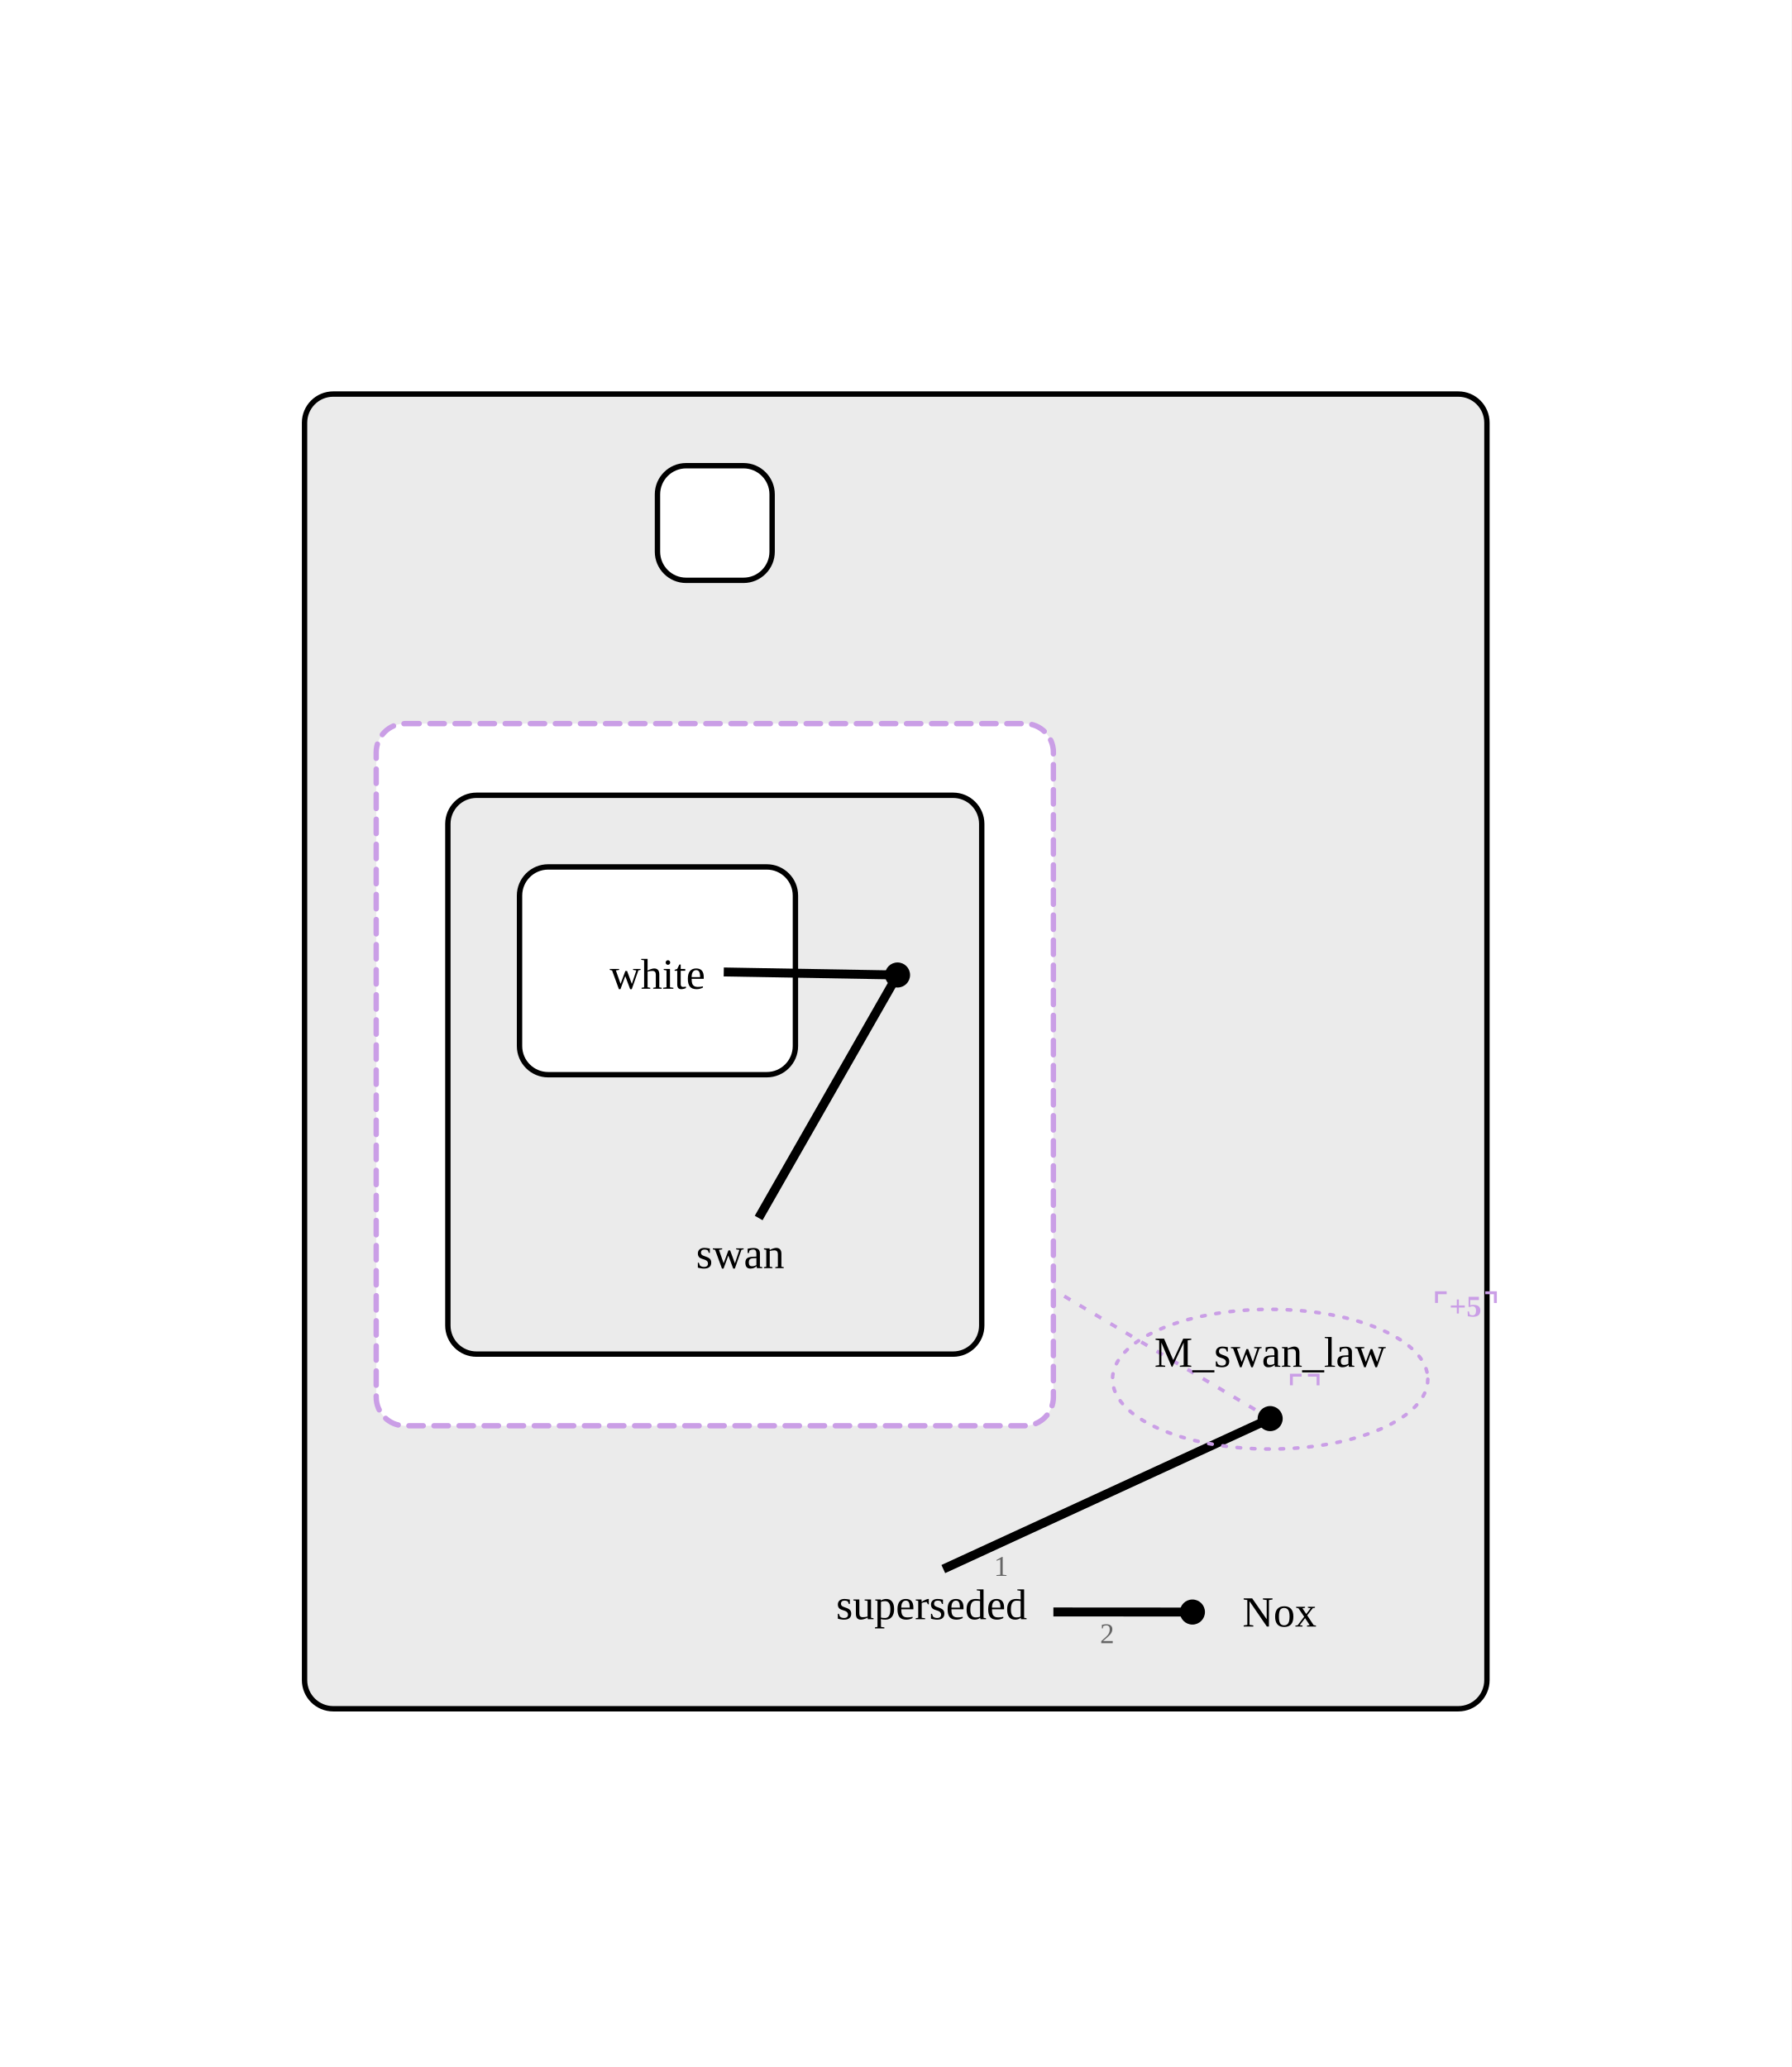
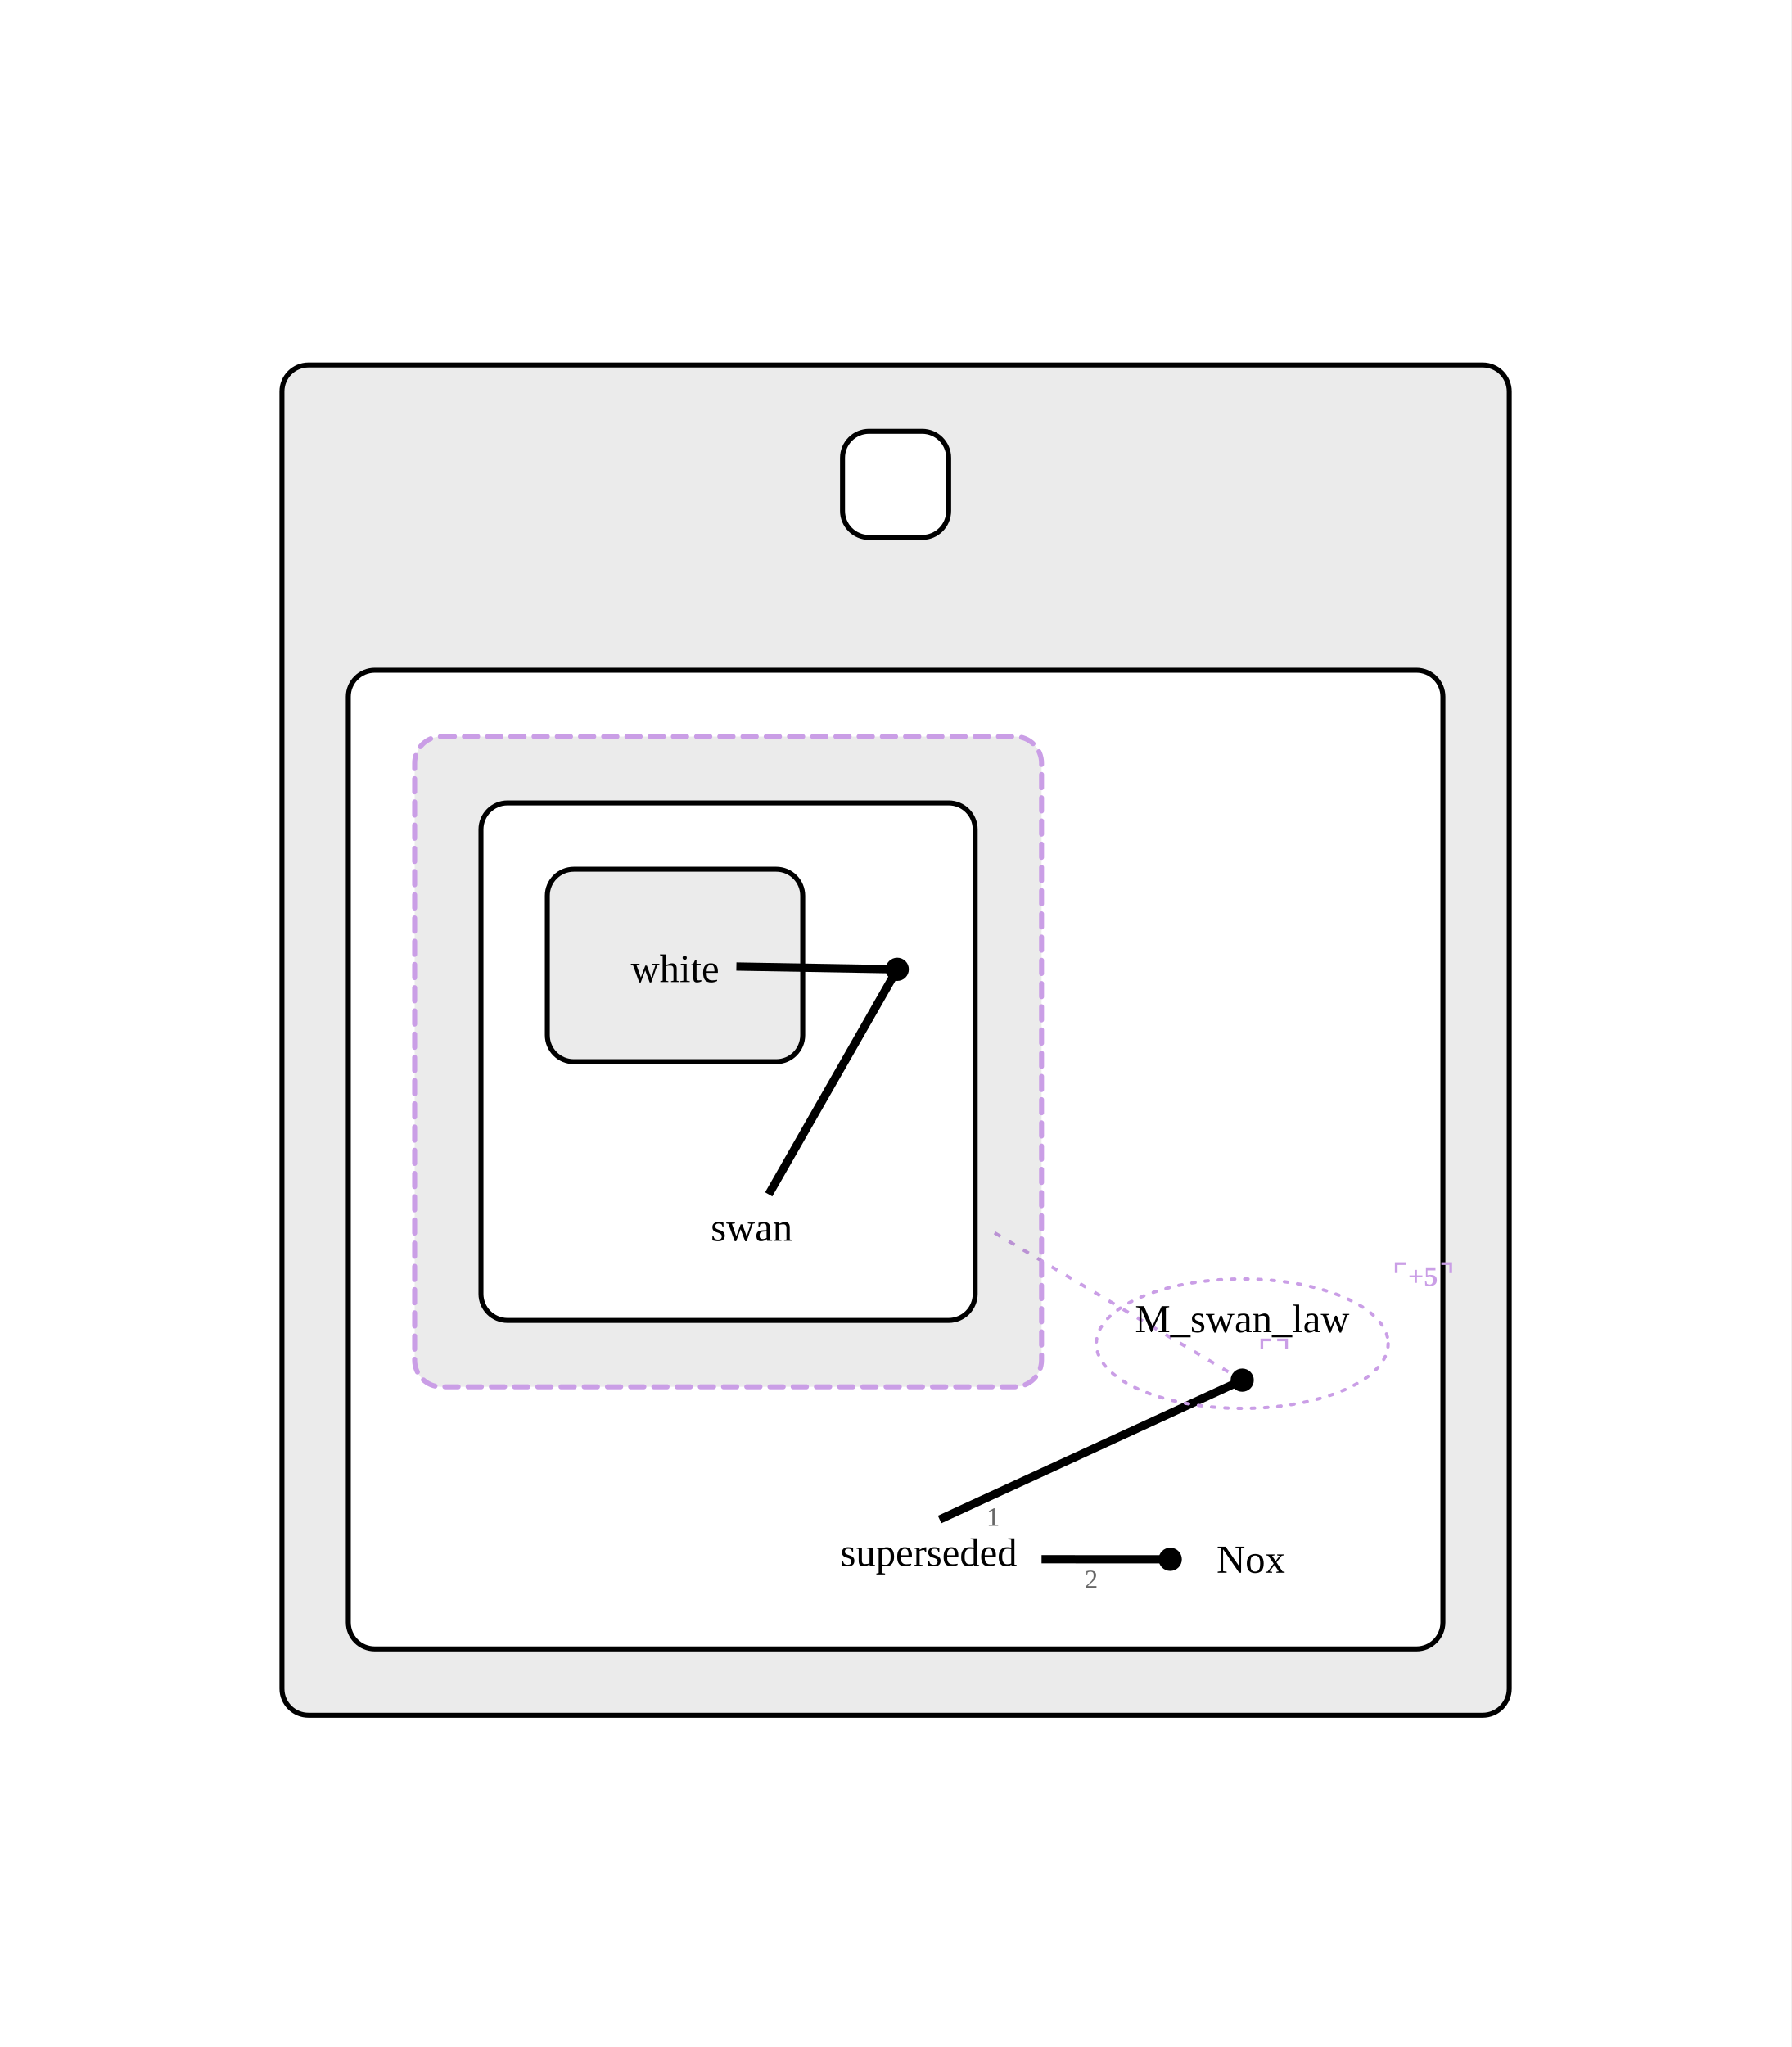
- <svg xmlns="http://www.w3.org/2000/svg" width="100%" height="100%" viewBox="0 0 500 577" preserveAspectRatio="xMidYMid meet">
-   <rect x="0" y="0" width="500" height="577" fill="white" stroke="none" />
+ <svg xmlns="http://www.w3.org/2000/svg" width="100%" height="100%" viewBox="0 0 540 617" preserveAspectRatio="xMidYMid meet">
+   <rect x="0" y="0" width="540" height="617" fill="white" stroke="none" />
  <g id="cuts">
-     <g id="cut_aba2520f" data-element-id="cut_aba2520f" data-element-type="cut" cursor="pointer">
-       <rect x="85.0" y="110.0" width="330" height="367" rx="8" ry="8" fill="rgba(0,0,0,0.08)" stroke="#000000" stroke-width="1.5" />
+     <g id="cut_c29d1207" data-element-id="cut_c29d1207" data-element-type="cut" cursor="pointer">
+       <rect x="85.0" y="110.0" width="370" height="407" rx="8" ry="8" fill="rgba(0,0,0,0.08)" stroke="#000000" stroke-width="1.5" />
    </g>
-     <g id="cut_bd14b05a" data-element-id="cut_bd14b05a" data-element-type="cut" cursor="pointer">
-       <rect x="183.5" y="130.0" width="32.0" height="32" rx="8" ry="8" fill="#FFFFFF" stroke="#000000" stroke-width="1.5" />
+     <g id="cut_41818b3b" data-element-id="cut_41818b3b" data-element-type="cut" cursor="pointer">
+       <rect x="254.0" y="130.0" width="32" height="32" rx="8" ry="8" fill="#FFFFFF" stroke="#000000" stroke-width="1.5" />
    </g>
-     <g id="c_d9be95a0" data-element-id="c_d9be95a0" data-element-type="cut" cursor="pointer" data-cut-stroke="quotation">
-       <line class="quotation-tie" x1="279.84" y1="351.60" x2="354.50" y2="396.00" stroke="#ca9ee6" stroke-width="1" stroke-dasharray="2,3" data-tie-name="v_a5627e94" />
-       <rect x="105.0" y="202.0" width="189" height="196" rx="8" ry="8" fill="#FFFFFF" stroke="#ca9ee6" stroke-width="1.5" stroke-dasharray="4,3" stroke-linecap="round" />
+     <g id="c_5294a50e" data-element-id="c_5294a50e" data-element-type="cut" cursor="pointer">
+       <rect x="105.0" y="202.0" width="330" height="295" rx="8" ry="8" fill="#FFFFFF" stroke="#000000" stroke-width="1.5" />
    </g>
-     <g id="c_0d049cc0" data-element-id="c_0d049cc0" data-element-type="cut" cursor="pointer">
-       <rect x="125.0" y="222.0" width="149" height="156" rx="8" ry="8" fill="rgba(0,0,0,0.08)" stroke="#000000" stroke-width="1.5" />
+     <g id="c_a582060e" data-element-id="c_a582060e" data-element-type="cut" cursor="pointer" data-cut-stroke="quotation">
+       <line class="quotation-tie" x1="299.84" y1="371.60" x2="374.50" y2="416.00" stroke="#ca9ee6" stroke-width="1" stroke-dasharray="2,3" data-tie-name="v_9393edd9" />
+       <rect x="125.0" y="222.0" width="189" height="196" rx="8" ry="8" fill="rgba(0,0,0,0.08)" stroke="#ca9ee6" stroke-width="1.5" stroke-dasharray="4,3" stroke-linecap="round" />
    </g>
-     <g id="c_9ca90814" data-element-id="c_9ca90814" data-element-type="cut" cursor="pointer">
-       <rect x="145.0" y="242.0" width="77" height="58" rx="8" ry="8" fill="#FFFFFF" stroke="#000000" stroke-width="1.5" />
+     <g id="c_b8f86647" data-element-id="c_b8f86647" data-element-type="cut" cursor="pointer">
+       <rect x="145.0" y="242.0" width="149" height="156" rx="8" ry="8" fill="#FFFFFF" stroke="#000000" stroke-width="1.5" />
+     </g>
+     <g id="c_8c709163" data-element-id="c_8c709163" data-element-type="cut" cursor="pointer">
+       <rect x="165.0" y="262.0" width="77" height="58" rx="8" ry="8" fill="rgba(0,0,0,0.08)" stroke="#000000" stroke-width="1.5" />
    </g>
  </g>
  <g id="ligatures">
-     <path d="M 202.0 271.322 L 250.5 272.167" stroke="#000000" stroke-width="2.5" stroke-linecap="butt" fill="none" class="ligature-path" data-predicate-id="e_da2063a8" data-vertex-id="v_f5a2d260" data-port-index="0" />
-     <path d="M 263.276 438.0 L 354.5 396.0" stroke="#000000" stroke-width="2.5" stroke-linecap="butt" fill="none" class="ligature-path" data-predicate-id="e_79cd6cea" data-vertex-id="v_a5627e94" data-port-index="0" />
-     <text x="279.4" y="437.2" font-family="Times New Roman" font-size="8" fill="#666666" text-anchor="middle" dominant-baseline="central" class="arg-order-number" data-predicate-id="e_79cd6cea" data-port-index="0">1</text>
-     <path d="M 294.0 449.975 L 332.8 450.0" stroke="#000000" stroke-width="2.5" stroke-linecap="butt" fill="none" class="ligature-path" data-predicate-id="e_79cd6cea" data-vertex-id="v_5982b566" data-port-index="1" />
-     <text x="309.0" y="456.0" font-family="Times New Roman" font-size="8" fill="#666666" text-anchor="middle" dominant-baseline="central" class="arg-order-number" data-predicate-id="e_79cd6cea" data-port-index="1">2</text>
-     <path d="M 211.742 340.0 L 250.5 272.167" stroke="#000000" stroke-width="2.5" stroke-linecap="butt" fill="none" class="ligature-path" data-predicate-id="e_61af98a9" data-vertex-id="v_f5a2d260" data-port-index="0" />
+     <path d="M 283.276 458.0 L 374.5 416.0" stroke="#000000" stroke-width="2.5" stroke-linecap="butt" fill="none" class="ligature-path" data-predicate-id="e_9a612997" data-vertex-id="v_9393edd9" data-port-index="0" />
+     <text x="299.4" y="457.2" font-family="Times New Roman" font-size="8" fill="#666666" text-anchor="middle" dominant-baseline="central" class="arg-order-number" data-predicate-id="e_9a612997" data-port-index="0">1</text>
+     <path d="M 314.0 469.975 L 352.8 470.0" stroke="#000000" stroke-width="2.5" stroke-linecap="butt" fill="none" class="ligature-path" data-predicate-id="e_9a612997" data-vertex-id="v_a662bbb0" data-port-index="1" />
+     <text x="329.0" y="476.0" font-family="Times New Roman" font-size="8" fill="#666666" text-anchor="middle" dominant-baseline="central" class="arg-order-number" data-predicate-id="e_9a612997" data-port-index="1">2</text>
+     <path d="M 222.0 291.322 L 270.5 292.167" stroke="#000000" stroke-width="2.5" stroke-linecap="butt" fill="none" class="ligature-path" data-predicate-id="e_3a53c136" data-vertex-id="v_3266cbbf" data-port-index="0" />
+     <path d="M 231.742 360.0 L 270.5 292.167" stroke="#000000" stroke-width="2.5" stroke-linecap="butt" fill="none" class="ligature-path" data-predicate-id="e_e1c55d0f" data-vertex-id="v_3266cbbf" data-port-index="0" />
  </g>
  <g id="elements">
-     <g id="v_f5a2d260" data-element-id="v_f5a2d260" data-element-type="vertex" cursor="pointer">
-       <rect x="241.0" y="262.667" width="19.0" height="19.0" fill="transparent" stroke="none" />
-       <circle cx="250.5" cy="272.167" r="3.5" fill="#000000" stroke="none" />
+     <g id="v_3266cbbf" data-element-id="v_3266cbbf" data-element-type="vertex" cursor="pointer">
+       <rect x="261.0" y="282.667" width="19.0" height="19.0" fill="transparent" stroke="none" />
+       <circle cx="270.5" cy="292.167" r="3.5" fill="#000000" stroke="none" />
    </g>
-     <g id="v_a5627e94" data-element-id="v_a5627e94" data-element-type="vertex" cursor="pointer" class="quotation-spot" data-quotation="true" data-quotation-sort="proposition" data-quotation-horizon="5" data-sort="proposition">
-       <rect x="345.0" y="386.5" width="19.0" height="19.0" fill="transparent" stroke="none" />
-       <circle cx="354.5" cy="396.0" r="3.5" fill="#000000" stroke="none" />
-       <text x="354.5" y="377.5" text-anchor="middle" dominant-baseline="central" font-size="12" font-family="Times New Roman" fill="#000000" font-weight="normal">M_swan_law</text>
-       <text class="sort-badge" x="360.0" y="390.5" text-anchor="start" font-size="8.4" font-family="Times New Roman" fill="#ca9ee6" font-weight="bold">⌜⌝</text>
-       <ellipse class="quotation-oval" cx="354.5" cy="385.0" rx="44.0" ry="19.5" fill="none" stroke="#ca9ee6" stroke-width="1" stroke-dasharray="1,3" stroke-linecap="round" />
-       <text class="quotation-horizon" x="400.5" y="367.5" text-anchor="start" font-size="8.4" font-family="Times New Roman" fill="#ca9ee6" font-weight="bold">⌜+5⌝</text>
+     <g id="v_9393edd9" data-element-id="v_9393edd9" data-element-type="vertex" cursor="pointer" class="quotation-spot" data-quotation="true" data-quotation-sort="proposition" data-quotation-horizon="5" data-sort="proposition">
+       <rect x="365.0" y="406.5" width="19.0" height="19.0" fill="transparent" stroke="none" />
+       <circle cx="374.5" cy="416.0" r="3.5" fill="#000000" stroke="none" />
+       <text x="374.5" y="397.5" text-anchor="middle" dominant-baseline="central" font-size="12" font-family="Times New Roman" fill="#000000" font-weight="normal">M_swan_law</text>
+       <text class="sort-badge" x="380.0" y="410.5" text-anchor="start" font-size="8.4" font-family="Times New Roman" fill="#ca9ee6" font-weight="bold">⌜⌝</text>
+       <ellipse class="quotation-oval" cx="374.5" cy="405.0" rx="44.0" ry="19.5" fill="none" stroke="#ca9ee6" stroke-width="1" stroke-dasharray="1,3" stroke-linecap="round" />
+       <text class="quotation-horizon" x="420.5" y="387.5" text-anchor="start" font-size="8.4" font-family="Times New Roman" fill="#ca9ee6" font-weight="bold">⌜+5⌝</text>
    </g>
-     <g id="v_5982b566" data-element-id="v_5982b566" data-element-type="vertex" cursor="pointer">
-       <rect x="323.3" y="440.5" width="19.0" height="19.0" fill="transparent" stroke="none" />
-       <circle cx="332.8" cy="450.0" r="3.5" fill="#000000" stroke="none" />
-       <text x="357.1" y="450.0" text-anchor="middle" dominant-baseline="central" font-size="12" font-family="Times New Roman" fill="#000000" font-weight="normal">Nox</text>
+     <g id="v_a662bbb0" data-element-id="v_a662bbb0" data-element-type="vertex" cursor="pointer">
+       <rect x="343.3" y="460.5" width="19.0" height="19.0" fill="transparent" stroke="none" />
+       <circle cx="352.8" cy="470.0" r="3.5" fill="#000000" stroke="none" />
+       <text x="377.1" y="470.0" text-anchor="middle" dominant-baseline="central" font-size="12" font-family="Times New Roman" fill="#000000" font-weight="normal">Nox</text>
    </g>
-     <g id="e_79cd6cea" data-element-id="e_79cd6cea" data-element-type="predicate" cursor="pointer">
-       <rect x="227.0" y="439.0" width="66.0" height="16.0" rx="2" ry="2" fill="transparent" stroke="none" />
-       <text x="260.0" y="452.0" text-anchor="middle" font-size="12" font-family="Times New Roman" fill="#000000" font-weight="normal">superseded</text>
+     <g id="e_9a612997" data-element-id="e_9a612997" data-element-type="predicate" cursor="pointer">
+       <rect x="247.0" y="459.0" width="66.0" height="16.0" rx="2" ry="2" fill="transparent" stroke="none" />
+       <text x="280.0" y="472.0" text-anchor="middle" font-size="12" font-family="Times New Roman" fill="#000000" font-weight="normal">superseded</text>
    </g>
-     <g id="e_61af98a9" data-element-id="e_61af98a9" data-element-type="predicate" cursor="pointer">
-       <rect x="192.2" y="341.0" width="28.8" height="16.0" rx="2" ry="2" fill="transparent" stroke="none" />
-       <text x="206.6" y="354.0" text-anchor="middle" font-size="12" font-family="Times New Roman" fill="#000000" font-weight="normal">swan</text>
+     <g id="e_e1c55d0f" data-element-id="e_e1c55d0f" data-element-type="predicate" cursor="pointer">
+       <rect x="212.2" y="361.0" width="28.8" height="16.0" rx="2" ry="2" fill="transparent" stroke="none" />
+       <text x="226.6" y="374.0" text-anchor="middle" font-size="12" font-family="Times New Roman" fill="#000000" font-weight="normal">swan</text>
    </g>
-     <g id="e_da2063a8" data-element-id="e_da2063a8" data-element-type="predicate" cursor="pointer">
-       <rect x="166.0" y="263.0" width="35.0" height="16.0" rx="2" ry="2" fill="transparent" stroke="none" />
-       <text x="183.5" y="276.0" text-anchor="middle" font-size="12" font-family="Times New Roman" fill="#000000" font-weight="normal">white</text>
+     <g id="e_3a53c136" data-element-id="e_3a53c136" data-element-type="predicate" cursor="pointer">
+       <rect x="186.0" y="283.0" width="35.0" height="16.0" rx="2" ry="2" fill="transparent" stroke="none" />
+       <text x="203.5" y="296.0" text-anchor="middle" font-size="12" font-family="Times New Roman" fill="#000000" font-weight="normal">white</text>
    </g>
  </g>
</svg>
